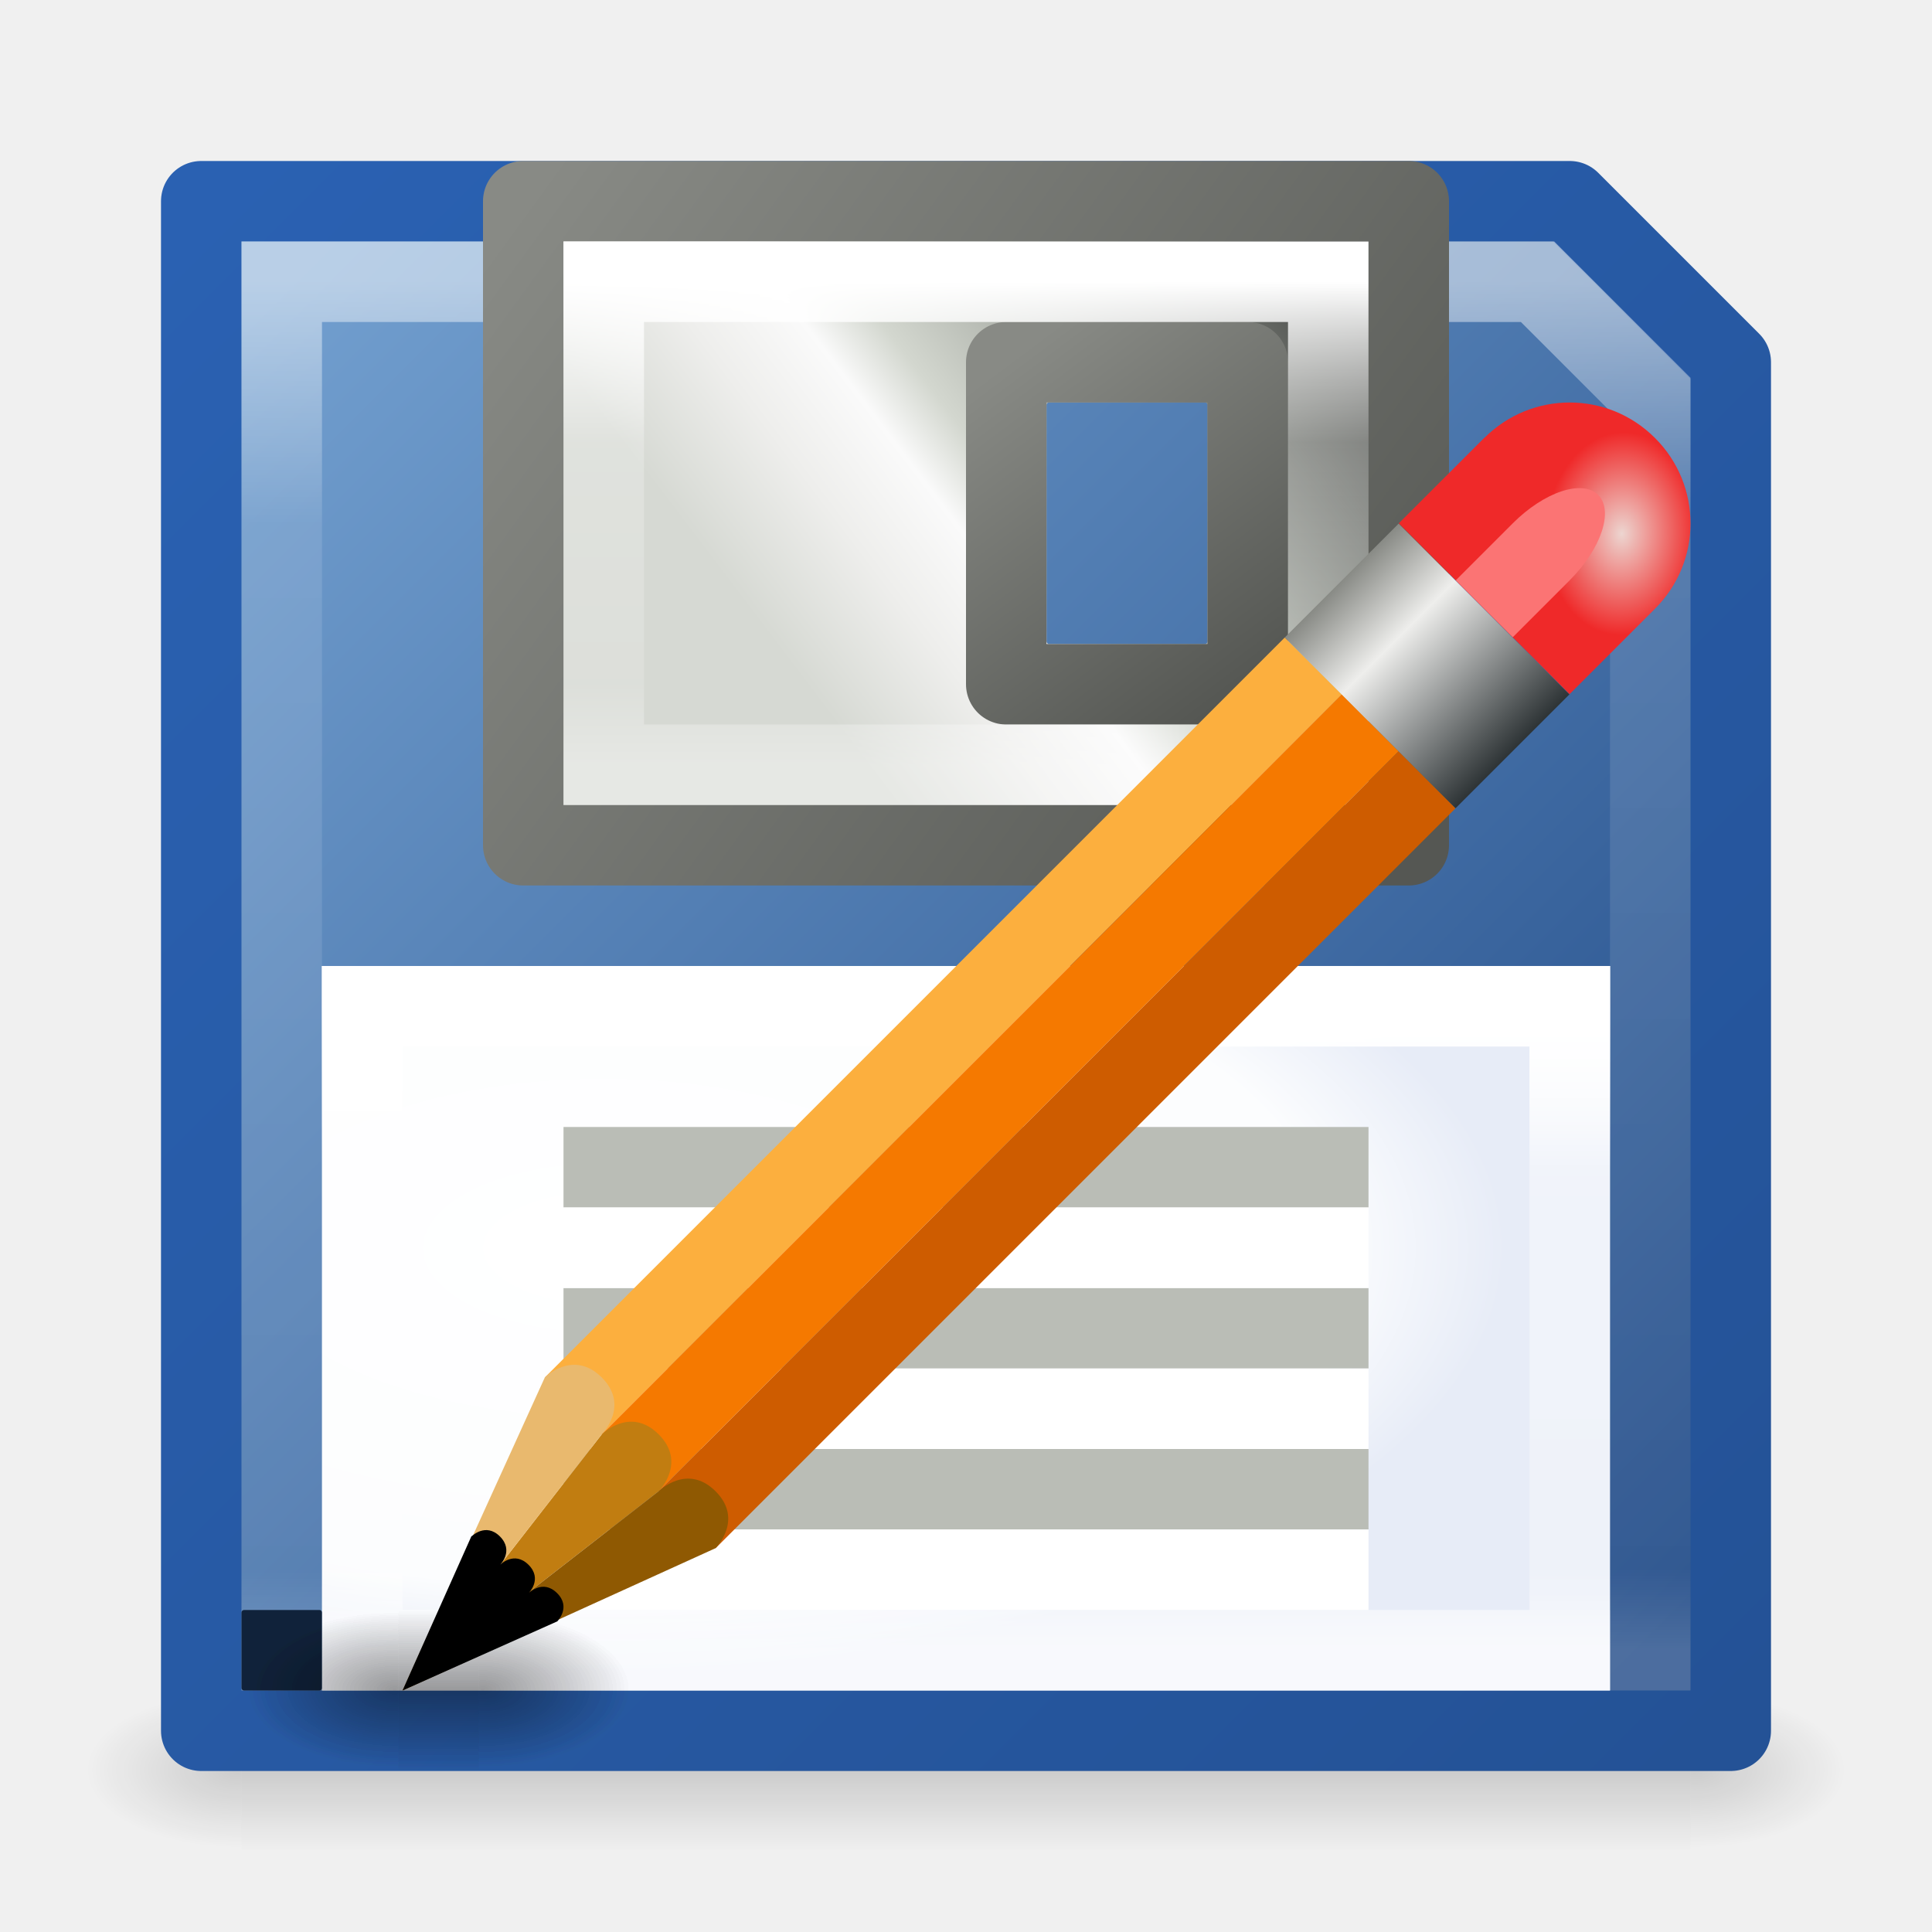
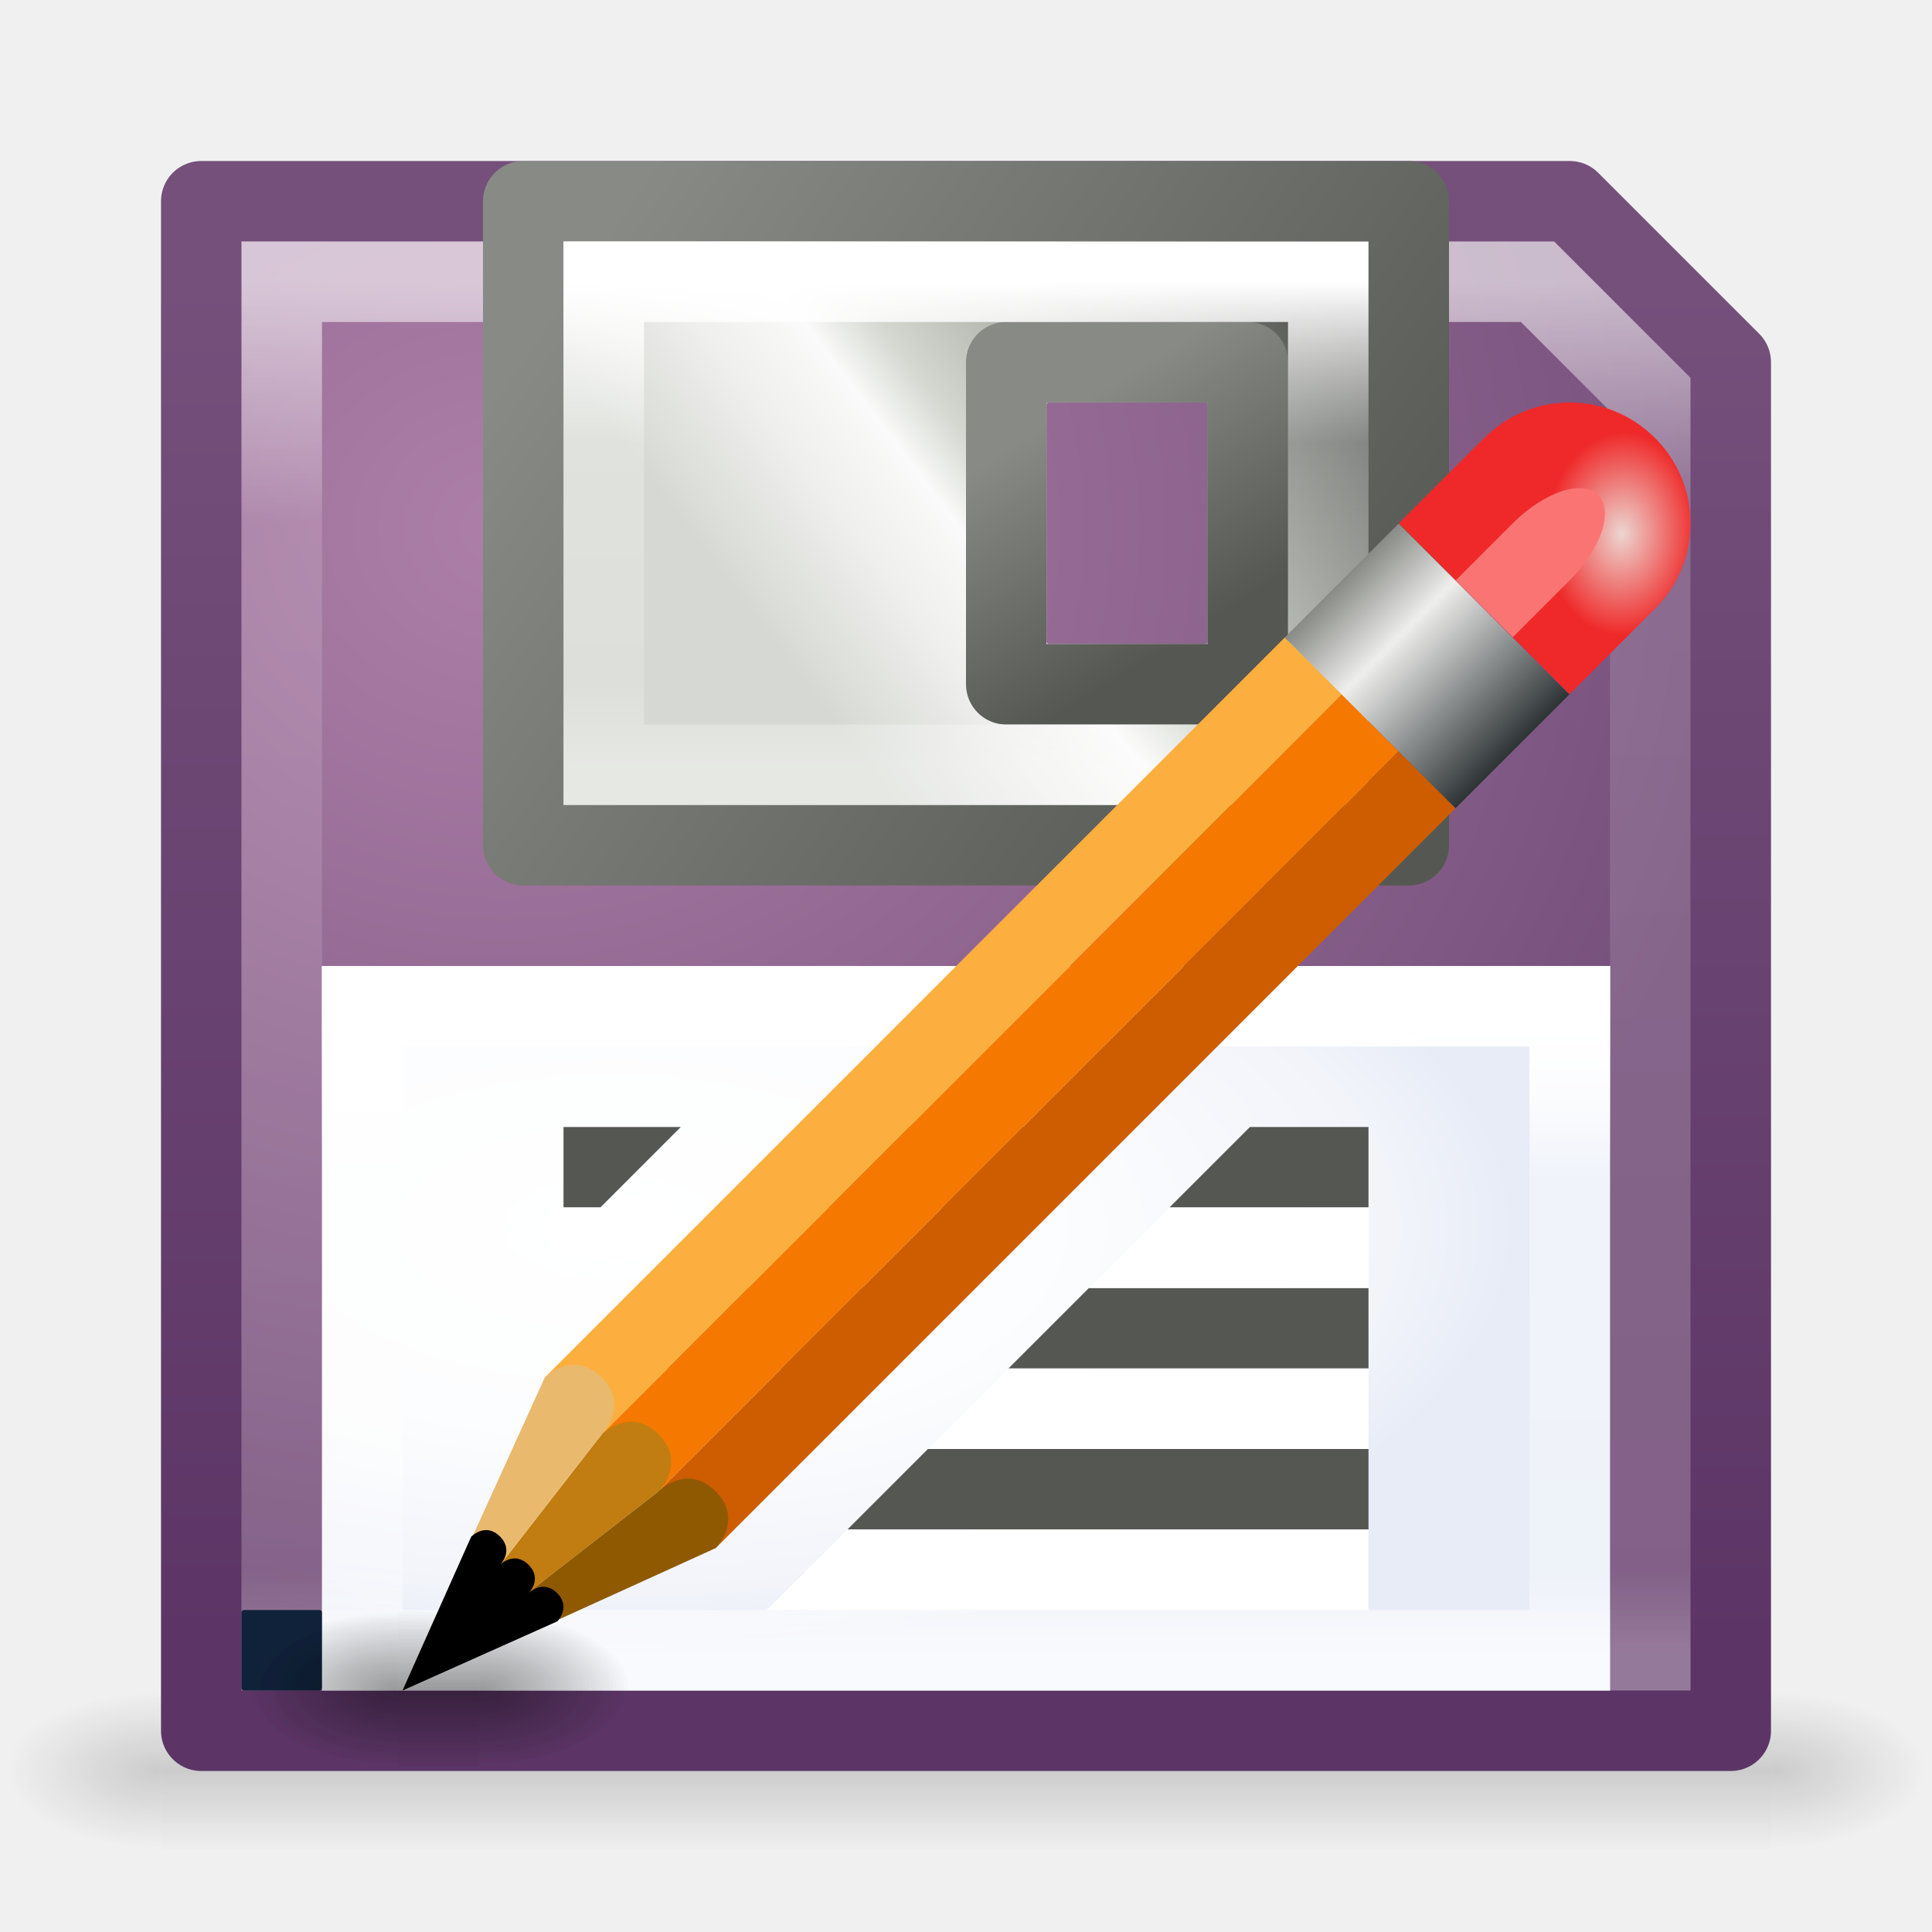
<svg xmlns="http://www.w3.org/2000/svg" xmlns:xlink="http://www.w3.org/1999/xlink" width="24" height="24" viewBox="0 0 24 24" id="svg2" version="1.1">
  <defs id="defs4">
    <linearGradient id="linearGradient6869">
      <stop id="stop6871" offset="0" style="stop-color:#ffffff;stop-opacity:1;" />
      <stop style="stop-color:#ffffff;stop-opacity:0.235" offset="0.333" id="stop6873" />
      <stop id="stop6875" offset="0.833" style="stop-color:#ffffff;stop-opacity:0.157" />
      <stop id="stop6877" offset="1" style="stop-color:#ffffff;stop-opacity:0.392" />
    </linearGradient>
    <linearGradient id="linearGradient6804">
      <stop style="stop-color:#729fcf;stop-opacity:1" offset="0" id="stop6806" />
      <stop style="stop-color:#204a87;stop-opacity:1" offset="1" id="stop6808" />
    </linearGradient>
    <linearGradient id="linearGradient5488">
      <stop id="stop5490" offset="0" style="stop-color:#ffffff;stop-opacity:1;" />
      <stop style="stop-color:#ffffff;stop-opacity:0.235" offset="0.25" id="stop5492" />
      <stop id="stop5494" offset="0.875" style="stop-color:#ffffff;stop-opacity:0.157" />
      <stop id="stop5496" offset="1" style="stop-color:#ffffff;stop-opacity:0.392" />
    </linearGradient>
    <linearGradient id="linearGradient4150">
      <stop style="stop-color:#ffffff;stop-opacity:1;" offset="0" id="stop4152" />
      <stop id="stop4158" offset="0.176" style="stop-color:#ffffff;stop-opacity:0.235" />
      <stop style="stop-color:#ffffff;stop-opacity:0.157" offset="0.941" id="stop4160" />
      <stop style="stop-color:#ffffff;stop-opacity:0.392" offset="1" id="stop4154" />
    </linearGradient>
    <linearGradient xlink:href="#linearGradient4150" id="linearGradient4156" x1="11.5" y1="1031.862" x2="11.5" y2="1048.862" gradientUnits="userSpaceOnUse" />
    <linearGradient id="linearGradient3600-4-8">
      <stop id="stop3602-7-9" style="stop-color:#ffffff;stop-opacity:1" offset="0" />
      <stop offset="0.8" style="stop-color:#fcfdfe;stop-opacity:1" id="stop8523" />
      <stop id="stop3604-6-2" style="stop-color:#e7ecf7;stop-opacity:1" offset="1" />
    </linearGradient>
    <radialGradient xlink:href="#linearGradient3600-4-8" id="radialGradient4835" cx="7.208" cy="1043.099" fx="7.208" fy="1043.099" r="8" gradientTransform="matrix(1.400375,0,0,0.6564591,-2.593967,359.1104)" gradientUnits="userSpaceOnUse" />
    <linearGradient id="linearGradient4264">
      <stop style="stop-color:#d6d9d3;stop-opacity:1" offset="0" id="stop4266" />
      <stop id="stop4268" offset="0.191" style="stop-color:#eeeeec;stop-opacity:1" />
      <stop style="stop-color:#fafafa;stop-opacity:1" offset="0.33" id="stop4270" />
      <stop id="stop4272" offset="0.423" style="stop-color:#d3d7cf;stop-opacity:1" />
      <stop style="stop-color:#a3a7a0;stop-opacity:1;" offset="0.639" id="stop4274" />
      <stop style="stop-color:#454744;stop-opacity:1" offset="1" id="stop4276" />
    </linearGradient>
    <linearGradient xlink:href="#linearGradient5488" id="linearGradient5486" x1="11.5" y1="1040.862" x2="11.5" y2="1048.862" gradientUnits="userSpaceOnUse" />
    <linearGradient id="linearGradient4994">
      <stop style="stop-color:#2a61b2;stop-opacity:1" offset="0" id="stop4996" />
      <stop style="stop-color:#245296;stop-opacity:1" offset="1" id="stop4998" />
    </linearGradient>
    <linearGradient xlink:href="#linearGradient4994" id="linearGradient5543" x1="2.5" y1="1030.862" x2="21.5" y2="1049.862" gradientUnits="userSpaceOnUse" />
    <linearGradient xlink:href="#linearGradient6804" id="linearGradient6810" x1="3.5" y1="1031.862" x2="20.5" y2="1048.862" gradientUnits="userSpaceOnUse" />
    <linearGradient xlink:href="#linearGradient4264" id="linearGradient6816" gradientUnits="userSpaceOnUse" x1="9.975" y1="1036.818" x2="16.5" y2="1031.862" />
    <linearGradient xlink:href="#linearGradient6869" id="linearGradient6867" x1="11.5" y1="1031.862" x2="11.5" y2="1037.862" gradientUnits="userSpaceOnUse" />
-     <linearGradient x1="302.857" y1="366.648" x2="302.857" y2="609.505" id="linearGradient4218" xlink:href="#linearGradient5048" gradientUnits="userSpaceOnUse" gradientTransform="matrix(0.03727808,0,0,0.00823529,-1.473375,1046.343)" />
+     <linearGradient x1="302.857" y1="366.648" x2="302.857" y2="609.505" id="linearGradient4218" xlink:href="#linearGradient5048" gradientUnits="userSpaceOnUse" gradientTransform="matrix(0.04142008,0,0,0.00823529,-2.970417,1046.343)" />
    <linearGradient id="linearGradient5048">
      <stop id="stop5050" style="stop-color:#000000;stop-opacity:0" offset="0" />
      <stop id="stop5056" style="stop-color:#000000;stop-opacity:1" offset="0.5" />
      <stop id="stop5052" style="stop-color:#000000;stop-opacity:0" offset="1" />
    </linearGradient>
-     <radialGradient cx="605.714" cy="486.648" r="117.143" fx="605.714" fy="486.648" id="radialGradient3048-2" xlink:href="#linearGradient5060" gradientUnits="userSpaceOnUse" gradientTransform="matrix(-0.01606478,0,0,0.00823529,12.68161,1046.343)" />
+     <radialGradient cx="605.714" cy="486.648" r="117.143" fx="605.714" fy="486.648" id="radialGradient3048-2" xlink:href="#linearGradient5060" gradientUnits="userSpaceOnUse" gradientTransform="matrix(-0.01606478,0,0,0.00823529,11.68161,1046.343)" />
    <linearGradient id="linearGradient5060">
      <stop id="stop5062" style="stop-color:#000000;stop-opacity:1" offset="0" />
      <stop id="stop5064" style="stop-color:#000000;stop-opacity:0" offset="1" />
    </linearGradient>
-     <radialGradient cx="605.714" cy="486.648" r="117.143" fx="605.714" fy="486.648" id="radialGradient3045-5" xlink:href="#linearGradient5060" gradientUnits="userSpaceOnUse" gradientTransform="matrix(0.01606478,0,0,0.00823529,11.31839,1046.343)" />
+     <radialGradient cx="605.714" cy="486.648" r="117.143" fx="605.714" fy="486.648" id="radialGradient3045-5" xlink:href="#linearGradient5060" gradientUnits="userSpaceOnUse" gradientTransform="matrix(0.01606478,0,0,0.00823529,12.31839,1046.343)" />
    <linearGradient id="linearGradient4994-3">
      <stop style="stop-color:#888a85;stop-opacity:1" offset="0" id="stop4996-0" />
      <stop style="stop-color:#555753;stop-opacity:1" offset="1" id="stop4998-6" />
    </linearGradient>
    <linearGradient xlink:href="#linearGradient4994-3" id="linearGradient6985" x1="6.5" y1="1030.862" x2="17.5" y2="1038.862" gradientUnits="userSpaceOnUse" />
    <linearGradient xlink:href="#linearGradient4994-3" id="linearGradient6993" x1="12.5" y1="1032.862" x2="15.5" y2="1036.862" gradientUnits="userSpaceOnUse" />
    <linearGradient xlink:href="#linearGradient17469" id="linearGradient8243" gradientUnits="userSpaceOnUse" gradientTransform="matrix(2,0,0,1,789.4756,-256.9013)" x1="-35" y1="1005.362" x2="-35" y2="1002.362" />
    <linearGradient id="linearGradient17469">
      <stop style="stop-color:#2e3436;stop-opacity:1" offset="0" id="stop17471" />
      <stop style="stop-color:#eeeeec;stop-opacity:1" offset="0.667" id="stop17479" />
      <stop style="stop-color:#888a85;stop-opacity:1" offset="1" id="stop17473" />
    </linearGradient>
    <radialGradient xlink:href="#linearGradient17461" id="radialGradient8245" gradientUnits="userSpaceOnUse" gradientTransform="matrix(0.03576248,-0.8390554,0.6284688,0.02678678,-611.339,1040.086)" cx="36.949" cy="1004.295" fx="36.949" fy="1004.295" r="1.5" />
    <linearGradient id="linearGradient17461">
      <stop style="stop-color:#edd5d0;stop-opacity:1" offset="0" id="stop17463" />
      <stop style="stop-color:#ef2929;stop-opacity:1" offset="1" id="stop17465" />
    </linearGradient>
    <linearGradient xlink:href="#linearGradient5048" id="linearGradient8235" gradientUnits="userSpaceOnUse" gradientTransform="matrix(0.00207101,0,0,0.00823529,-6.248521,1044.343)" x1="302.857" y1="366.648" x2="302.857" y2="609.505" />
    <radialGradient xlink:href="#linearGradient5060" id="radialGradient8237" gradientUnits="userSpaceOnUse" gradientTransform="matrix(-0.01566318,0,0,0.00823529,3.439577,1044.343)" cx="605.714" cy="486.648" fx="605.714" fy="486.648" r="117.143" />
    <radialGradient xlink:href="#linearGradient5060" id="radialGradient8239" gradientUnits="userSpaceOnUse" gradientTransform="matrix(0.01566318,0,0,0.00823529,-14.43958,1044.343)" cx="605.714" cy="486.648" fx="605.714" fy="486.648" r="117.143" />
    <linearGradient xlink:href="#linearGradient5048" id="linearGradient8401" gradientUnits="userSpaceOnUse" gradientTransform="matrix(0.00207101,0,0,0.00823529,-6.248521,1044.343)" x1="302.857" y1="366.648" x2="302.857" y2="609.505" />
    <radialGradient xlink:href="#linearGradient5060" id="radialGradient8403" gradientUnits="userSpaceOnUse" gradientTransform="matrix(-0.01566318,0,0,0.00823529,3.439577,1044.343)" cx="605.714" cy="486.648" fx="605.714" fy="486.648" r="117.143" />
    <radialGradient xlink:href="#linearGradient5060" id="radialGradient8405" gradientUnits="userSpaceOnUse" gradientTransform="matrix(0.01566318,0,0,0.00823529,-14.43958,1044.343)" cx="605.714" cy="486.648" fx="605.714" fy="486.648" r="117.143" />
    <linearGradient xlink:href="#linearGradient5048" id="linearGradient8407" gradientUnits="userSpaceOnUse" gradientTransform="matrix(0.00207101,0,0,0.00823529,-6.248521,1044.343)" x1="302.857" y1="366.648" x2="302.857" y2="609.505" />
    <radialGradient xlink:href="#linearGradient5060" id="radialGradient8409" gradientUnits="userSpaceOnUse" gradientTransform="matrix(-0.01566318,0,0,0.00823529,3.439577,1044.343)" cx="605.714" cy="486.648" fx="605.714" fy="486.648" r="117.143" />
    <radialGradient xlink:href="#linearGradient5060" id="radialGradient8411" gradientUnits="userSpaceOnUse" gradientTransform="matrix(0.01566318,0,0,0.00823529,-14.43958,1044.343)" cx="605.714" cy="486.648" fx="605.714" fy="486.648" r="117.143" />
+     <linearGradient xlink:href="#linearGradient5488" id="linearGradient5843" gradientUnits="userSpaceOnUse" x1="11.5" y1="1040.862" x2="11.5" y2="1048.862" />
+     <radialGradient xlink:href="#linearGradient4985" id="radialGradient4993" cx="6.043" cy="1034.986" fx="6.043" fy="1034.986" r="10" gradientTransform="matrix(1.581186,0.01420377,-0.0125,1.39152,9.631846,-405.3645)" gradientUnits="userSpaceOnUse" />
+     <linearGradient id="linearGradient4985">
+       <stop style="stop-color:#ad7fa8;stop-opacity:1" offset="0" id="stop4987" />
+       <stop style="stop-color:#75507b;stop-opacity:1" offset="1" id="stop4989" />
+     </linearGradient>
+     <linearGradient xlink:href="#linearGradient4994-1" id="linearGradient5543-3" x1="10.234" y1="1031.834" x2="10.186" y2="1048.757" gradientUnits="userSpaceOnUse" />
+     <linearGradient id="linearGradient4994-1">
+       <stop style="stop-color:#75507b;stop-opacity:1" offset="0" id="stop4996-04" />
+       <stop style="stop-color:#5c3566;stop-opacity:1" offset="1" id="stop4998-9" />
+     </linearGradient>
+     <radialGradient xlink:href="#linearGradient3600-4-8-3" id="radialGradient4835-2" cx="7.297" cy="1042.718" fx="7.297" fy="1042.718" r="8" gradientTransform="matrix(1.400375,0,0,0.6564591,-2.593967,359.1104)" gradientUnits="userSpaceOnUse" />
+     <linearGradient id="linearGradient3600-4-8-3">
+       <stop id="stop3602-7-9-9" style="stop-color:#ffffff;stop-opacity:1" offset="0" />
+       <stop offset="0.482" style="stop-color:#fcfdfe;stop-opacity:1" id="stop8523-0" />
+       <stop id="stop4995" style="stop-color:#f2f4fa;stop-opacity:1;" offset="0.865" />
+       <stop id="stop3604-6-2-9" style="stop-color:#e7ecf7;stop-opacity:1" offset="1" />
+     </linearGradient>
+     <linearGradient xlink:href="#linearGradient5488" id="linearGradient5486-6" x1="11.5" y1="1040.862" x2="11.5" y2="1048.862" gradientUnits="userSpaceOnUse" />
+     <linearGradient xlink:href="#linearGradient4150" id="linearGradient4156-7" x1="11.5" y1="1031.862" x2="11.5" y2="1048.862" gradientUnits="userSpaceOnUse" />
+     <linearGradient xlink:href="#linearGradient4264" id="linearGradient6816-6" gradientUnits="userSpaceOnUse" x1="9.975" y1="1036.818" x2="16.5" y2="1031.862" />
+     <linearGradient xlink:href="#linearGradient4994-3" id="linearGradient6993-9" x1="13.163" y1="1033.525" x2="14.837" y2="1036.199" gradientUnits="userSpaceOnUse" />
+     <linearGradient xlink:href="#linearGradient4994-3" id="linearGradient6985-2" x1="7.235" y1="1031.597" x2="16.749" y2="1038.155" gradientUnits="userSpaceOnUse" />
+     <linearGradient xlink:href="#linearGradient6869" id="linearGradient6867-3" x1="11.5" y1="1031.862" x2="11.5" y2="1037.862" gradientUnits="userSpaceOnUse" />
+     <linearGradient xlink:href="#linearGradient5488" id="linearGradient5904" x1="11.5" y1="1040.862" x2="11.5" y2="1048.862" gradientUnits="userSpaceOnUse" />
+     <linearGradient y2="1048.862" x2="11.5" y1="1040.862" x1="11.5" gradientUnits="userSpaceOnUse" id="linearGradient5927" xlink:href="#linearGradient5488" />
  </defs>
  <g id="layer1" transform="translate(0,-1028.362)">
-     <g id="g6947">
-       <rect width="18" height="2" x="3" y="1049.362" id="rect2879" style="display:inline;overflow:visible;visibility:visible;opacity:0.15;fill:url(#linearGradient4218);fill-opacity:1;fill-rule:nonzero;stroke:none;stroke-width:1;marker:none" />
-       <path d="m 3,1049.362 c 0,0 0,2 0,2 -0.827,0 -2,-0.448 -2,-1 0,-0.552 0.923,-1 2,-1 z" id="path2881" style="display:inline;overflow:visible;visibility:visible;opacity:0.15;fill:url(#radialGradient3048-2);fill-opacity:1;fill-rule:nonzero;stroke:none;stroke-width:1;marker:none" />
-       <path d="m 21,1049.362 c 0,0 0,2 0,2 0.827,0 2,-0.448 2,-1 0,-0.552 -0.923,-1 -2,-1 z" id="path2883" style="display:inline;overflow:visible;visibility:visible;opacity:0.15;fill:url(#radialGradient3045-5);fill-opacity:1;fill-rule:nonzero;stroke:none;stroke-width:1;marker:none" />
+     <g id="g7780">
+       <rect width="20" height="2" x="2" y="1049.362" id="rect2879" style="display:inline;overflow:visible;visibility:visible;opacity:0.15;fill:url(#linearGradient4218);fill-opacity:1;fill-rule:nonzero;stroke:none;stroke-width:1;marker:none" />
+       <path d="m 2,1049.362 c 0,0 0,2 0,2 -0.827,0 -2,-0.448 -2,-1 0,-0.552 0.923,-1 2,-1 z" id="path2881" style="display:inline;overflow:visible;visibility:visible;opacity:0.15;fill:url(#radialGradient3048-2);fill-opacity:1;fill-rule:nonzero;stroke:none;stroke-width:1;marker:none" />
+       <path d="m 22,1049.362 c 0,0 0,2 0,2 0.827,0 2,-0.448 2,-1 0,-0.552 -0.923,-1 -2,-1 z" id="path2883" style="display:inline;overflow:visible;visibility:visible;opacity:0.15;fill:url(#radialGradient3045-5);fill-opacity:1;fill-rule:nonzero;stroke:none;stroke-width:1;marker:none" />
    </g>
-     <path style="fill:url(#linearGradient6810);fill-rule:evenodd;stroke:url(#linearGradient5543);stroke-width:1;stroke-linecap:butt;stroke-linejoin:round;stroke-opacity:1;fill-opacity:1;stroke-miterlimit:4;stroke-dasharray:none" d="m 2.5,1030.862 0,19 19,0 -1e-6,-17 -2,-2 z" id="path4138" />
-     <path style="fill:url(#radialGradient4835);fill-opacity:1;fill-rule:evenodd;stroke:none;stroke-width:1px;stroke-linecap:butt;stroke-linejoin:round;stroke-opacity:1" d="m 4,1049.362 0,-9 16,0 0,9" id="path4142" />
-     <path style="fill:none;fill-rule:evenodd;stroke:url(#linearGradient5486);stroke-width:1px;stroke-linecap:butt;stroke-linejoin:miter;stroke-opacity:1" d="m 4.5,1048.862 0,-8 15,0 0,8 z" id="path5478" />
-     <path style="fill:none;fill-rule:evenodd;stroke:#babdb6;stroke-width:1px;stroke-linecap:square;stroke-linejoin:miter;stroke-opacity:1" d="m 7.5,1042.862 9,0" id="path5498" />
-     <path style="fill:none;fill-rule:evenodd;stroke:#babdb6;stroke-width:1px;stroke-linecap:square;stroke-linejoin:miter;stroke-opacity:1" d="m 7.5,1044.862 9,0" id="path5500" />
-     <path style="fill:none;fill-rule:evenodd;stroke:#babdb6;stroke-width:1px;stroke-linecap:square;stroke-linejoin:miter;stroke-opacity:1" d="m 7.5,1046.862 9,0" id="path5502" />
-     <path id="path5504" d="m 7.5,1043.862 9,0" style="fill:none;fill-rule:evenodd;stroke:#ffffff;stroke-width:1px;stroke-linecap:square;stroke-linejoin:miter;stroke-opacity:1" />
-     <path id="path5506" d="m 7.5,1045.862 9,0" style="fill:none;fill-rule:evenodd;stroke:#ffffff;stroke-width:1px;stroke-linecap:square;stroke-linejoin:miter;stroke-opacity:1" />
-     <path id="path5508" d="m 7.5,1047.862 9,0" style="fill:none;fill-rule:evenodd;stroke:#ffffff;stroke-width:1px;stroke-linecap:square;stroke-linejoin:miter;stroke-opacity:1" />
-     <path style="fill:none;fill-rule:evenodd;stroke:url(#linearGradient4156);stroke-width:1px;stroke-linecap:butt;stroke-linejoin:miter;stroke-opacity:1;opacity:0.5" d="m 3.5,1048.862 0,-17 15.6,0 1.4,1.4 0,15.6 z" id="path4146" />
-     <path style="fill:url(#linearGradient6816);fill-opacity:1;fill-rule:evenodd;stroke:none;stroke-width:1px;stroke-linecap:butt;stroke-linejoin:round;stroke-opacity:1" d="m 6.5,1030.862 0,8 11,0 0,-8 z m 6.531,2.5 1.938,0 c 0.017,0 0.031,0.014 0.031,0.031 l 0,2.938 c 0,0.017 -0.014,0.031 -0.031,0.031 l -1.938,0 c -0.017,0 -0.031,-0.014 -0.031,-0.031 l 0,-2.938 c 0,-0.017 0.014,-0.031 0.031,-0.031 z" id="path6814" />
-     <path style="fill:none;fill-rule:evenodd;stroke:url(#linearGradient6993);stroke-width:1px;stroke-linecap:butt;stroke-linejoin:round;stroke-opacity:1;fill-opacity:1" d="m 12.5,1032.862 3,0 0,4 -3,0 z" id="path6819" />
-     <path style="fill:none;fill-opacity:1;fill-rule:evenodd;stroke:url(#linearGradient6985);stroke-width:1px;stroke-linecap:butt;stroke-linejoin:round;stroke-opacity:1" d="m 6.5,1030.862 0,8 11,0 0,-8 z" id="path4140" />
-     <path style="fill:none;fill-rule:evenodd;stroke:url(#linearGradient6867);stroke-width:1px;stroke-linecap:butt;stroke-linejoin:miter;stroke-opacity:1" d="m 7.5,1037.862 0,-6 9,0 0,6 z" id="path6859" />
-     <rect style="opacity:1;fill:#10223a;fill-opacity:1;fill-rule:evenodd;stroke:none;stroke-width:1;stroke-linecap:square;stroke-linejoin:miter;stroke-miterlimit:4;stroke-dasharray:none;stroke-dashoffset:4;stroke-opacity:1" id="rect6879" width="1" height="1" x="3" y="1048.362" rx="0.031" />
-     <path id="path7574" d="m 4.5,1048.862 0,-8 15,0 0,8 z" style="fill:none;fill-rule:evenodd;stroke:url(#linearGradient5486);stroke-width:1px;stroke-linecap:butt;stroke-linejoin:miter;stroke-opacity:1" />
+     <g id="g5831" transform="translate(-40,0)">
+       <path id="path4138" d="m 2.5,1030.862 0,19 19,0 -1e-6,-17 -2,-2 z" style="fill:url(#linearGradient6810);fill-opacity:1;fill-rule:evenodd;stroke:url(#linearGradient5543);stroke-width:1;stroke-linecap:butt;stroke-linejoin:round;stroke-miterlimit:4;stroke-dasharray:none;stroke-opacity:1" />
+       <path id="path4142" d="m 4,1049.362 0,-9 16,0 0,9" style="fill:url(#radialGradient4835);fill-opacity:1;fill-rule:evenodd;stroke:none;stroke-width:1px;stroke-linecap:butt;stroke-linejoin:round;stroke-opacity:1" />
+       <path id="path5478" d="m 4.5,1048.862 0,-8 15,0 0,8 z" style="fill:none;fill-rule:evenodd;stroke:url(#linearGradient5843);stroke-width:1px;stroke-linecap:butt;stroke-linejoin:miter;stroke-opacity:1" />
+       <path id="path4146" d="m 3.5,1048.862 0,-17 15.6,0 1.4,1.4 0,15.6 z" style="opacity:0.5;fill:none;fill-rule:evenodd;stroke:url(#linearGradient4156);stroke-width:1px;stroke-linecap:butt;stroke-linejoin:miter;stroke-opacity:1" />
+       <path id="path6814" d="m 6.5,1030.862 0,8 11,0 0,-8 z m 6.531,2.5 1.938,0 c 0.017,0 0.031,0.014 0.031,0.031 l 0,2.938 c 0,0.017 -0.014,0.031 -0.031,0.031 l -1.938,0 c -0.017,0 -0.031,-0.014 -0.031,-0.031 l 0,-2.938 c 0,-0.017 0.014,-0.031 0.031,-0.031 z" style="fill:url(#linearGradient6816);fill-opacity:1;fill-rule:evenodd;stroke:none;stroke-width:1px;stroke-linecap:butt;stroke-linejoin:round;stroke-opacity:1" />
+       <path id="path6819" d="m 12.5,1032.862 3,0 0,4 -3,0 z" style="fill:none;fill-opacity:1;fill-rule:evenodd;stroke:url(#linearGradient6993);stroke-width:1px;stroke-linecap:butt;stroke-linejoin:round;stroke-opacity:1" />
+       <path id="path4140" d="m 6.5,1030.862 0,8 11,0 0,-8 z" style="fill:none;fill-opacity:1;fill-rule:evenodd;stroke:url(#linearGradient6985);stroke-width:1px;stroke-linecap:butt;stroke-linejoin:round;stroke-opacity:1" />
+       <path id="path6859" d="m 7.5,1037.862 0,-6 9,0 0,6 z" style="fill:none;fill-rule:evenodd;stroke:url(#linearGradient6867);stroke-width:1px;stroke-linecap:butt;stroke-linejoin:miter;stroke-opacity:1" />
+       <rect rx="0.031" y="1048.362" x="3" height="1" width="1" id="rect6879" style="opacity:1;fill:#10223a;fill-opacity:1;fill-rule:evenodd;stroke:none;stroke-width:1;stroke-linecap:square;stroke-linejoin:miter;stroke-miterlimit:4;stroke-dasharray:none;stroke-dashoffset:4;stroke-opacity:1" ry="0.031" />
+       <path style="fill:none;fill-rule:evenodd;stroke:url(#linearGradient5486);stroke-width:1px;stroke-linecap:butt;stroke-linejoin:miter;stroke-opacity:1" d="m 4.5,1048.862 0,-8 15,0 0,8 z" id="path7574" />
+     </g>
+     <g id="g5702">
+       <path id="path4138-4" d="m 2.5,1030.862 0,19 19,0 -1e-6,-17 -2,-2 z" style="fill:url(#radialGradient4993);fill-opacity:1;fill-rule:evenodd;stroke:url(#linearGradient5543-3);stroke-width:1;stroke-linecap:butt;stroke-linejoin:round;stroke-miterlimit:4;stroke-dasharray:none;stroke-opacity:1" />
+       <path id="path4142-3" d="m 4,1049.362 0,-9 16,0 0,9" style="fill:url(#radialGradient4835-2);fill-opacity:1;fill-rule:evenodd;stroke:none;stroke-width:1px;stroke-linecap:butt;stroke-linejoin:round;stroke-opacity:1" />
+       <path id="path5478-2" d="m 4.5,1048.862 0,-8 15,0 0,8 z" style="fill:none;fill-rule:evenodd;stroke:url(#linearGradient5927);stroke-width:1px;stroke-linecap:butt;stroke-linejoin:miter;stroke-opacity:1" />
+       <path id="path4146-4" d="m 3.5,1048.862 0,-17 15.6,0 1.4,1.4 0,15.6 z" style="opacity:0.6;fill:none;fill-rule:evenodd;stroke:url(#linearGradient4156-7);stroke-width:1px;stroke-linecap:butt;stroke-linejoin:miter;stroke-opacity:1" />
+       <path id="path6814-1" d="m 6.5,1030.862 0,8 11,0 0,-8 z m 6.531,2.5 1.938,0 c 0.017,0 0.031,0.014 0.031,0.031 l 0,2.938 c 0,0.017 -0.014,0.031 -0.031,0.031 l -1.938,0 c -0.017,0 -0.031,-0.014 -0.031,-0.031 l 0,-2.938 c 0,-0.017 0.014,-0.031 0.031,-0.031 z" style="fill:url(#linearGradient6816-6);fill-opacity:1;fill-rule:evenodd;stroke:none;stroke-width:1px;stroke-linecap:butt;stroke-linejoin:round;stroke-opacity:1" />
+       <path id="path6819-4" d="m 12.5,1032.862 3,0 0,4 -3,0 z" style="fill:none;fill-opacity:1;fill-rule:evenodd;stroke:url(#linearGradient6993-9);stroke-width:1px;stroke-linecap:butt;stroke-linejoin:round;stroke-opacity:1" />
+       <path id="path4140-2" d="m 6.5,1030.862 0,8 11,0 0,-8 z" style="fill:none;fill-opacity:1;fill-rule:evenodd;stroke:url(#linearGradient6985-2);stroke-width:1px;stroke-linecap:butt;stroke-linejoin:round;stroke-opacity:1" />
+       <path id="path6859-9" d="m 7.5,1037.862 0,-6 9,0 0,6 z" style="fill:none;fill-rule:evenodd;stroke:url(#linearGradient6867-3);stroke-width:1px;stroke-linecap:butt;stroke-linejoin:miter;stroke-opacity:1" />
+       <rect ry="0.031" rx="0.031" y="1048.362" x="3" height="1" width="1" id="rect6879-4" style="opacity:1;fill:#10223a;fill-opacity:1;fill-rule:evenodd;stroke:none;stroke-width:1;stroke-linecap:square;stroke-linejoin:miter;stroke-miterlimit:4;stroke-dasharray:none;stroke-dashoffset:4;stroke-opacity:1" />
+       <path style="fill:none;fill-rule:evenodd;stroke:url(#linearGradient5486-6);stroke-width:1px;stroke-linecap:butt;stroke-linejoin:miter;stroke-opacity:1" d="m 4.5,1048.862 0,-8 15,0 0,8 z" id="path7574-9" />
+     </g>
+     <path style="color:#000000;font-style:normal;font-variant:normal;font-weight:normal;font-stretch:normal;font-size:medium;line-height:normal;font-family:sans-serif;text-indent:0;text-align:start;text-decoration:none;text-decoration-line:none;text-decoration-style:solid;text-decoration-color:#000000;letter-spacing:normal;word-spacing:normal;text-transform:none;direction:ltr;block-progression:tb;writing-mode:lr-tb;baseline-shift:baseline;text-anchor:start;white-space:normal;clip-rule:nonzero;display:inline;overflow:visible;visibility:visible;opacity:1;isolation:auto;mix-blend-mode:normal;color-interpolation:sRGB;color-interpolation-filters:linearRGB;solid-color:#000000;solid-opacity:1;fill:#555753;fill-opacity:1;fill-rule:evenodd;stroke:none;stroke-width:1px;stroke-linecap:square;stroke-linejoin:miter;stroke-miterlimit:4;stroke-dasharray:none;stroke-dashoffset:0;stroke-opacity:1;color-rendering:auto;image-rendering:auto;shape-rendering:auto;text-rendering:auto;enable-background:accumulate" d="m 7,1042.362 0,1 0.457,0 1,-1 -0.957,0 -0.5,0 z m 4.295,0 -1,1 1.412,0 1,-1 -1.412,0 z m 4.232,0 -1,1 1.973,0 0.5,0 0,-1 -0.5,0 -0.973,0 z" id="path5498" />
+     <path style="color:#000000;font-style:normal;font-variant:normal;font-weight:normal;font-stretch:normal;font-size:medium;line-height:normal;font-family:sans-serif;text-indent:0;text-align:start;text-decoration:none;text-decoration-line:none;text-decoration-style:solid;text-decoration-color:#000000;letter-spacing:normal;word-spacing:normal;text-transform:none;direction:ltr;block-progression:tb;writing-mode:lr-tb;baseline-shift:baseline;text-anchor:start;white-space:normal;clip-rule:nonzero;display:inline;overflow:visible;visibility:visible;opacity:1;isolation:auto;mix-blend-mode:normal;color-interpolation:sRGB;color-interpolation-filters:linearRGB;solid-color:#000000;solid-opacity:1;fill:#555753;fill-opacity:1;fill-rule:evenodd;stroke:none;stroke-width:1px;stroke-linecap:square;stroke-linejoin:miter;stroke-miterlimit:4;stroke-dasharray:none;stroke-dashoffset:0;stroke-opacity:1;color-rendering:auto;image-rendering:auto;shape-rendering:auto;text-rendering:auto;enable-background:accumulate" d="m 9.295,1044.362 -1,1 1.412,0 1,-1 -1.412,0 z m 4.232,0 -1,1 3.973,0 0.5,0 0,-1 -0.5,0 -2.973,0 z" id="path5500" />
+     <path style="color:#000000;font-style:normal;font-variant:normal;font-weight:normal;font-stretch:normal;font-size:medium;line-height:normal;font-family:sans-serif;text-indent:0;text-align:start;text-decoration:none;text-decoration-line:none;text-decoration-style:solid;text-decoration-color:#000000;letter-spacing:normal;word-spacing:normal;text-transform:none;direction:ltr;block-progression:tb;writing-mode:lr-tb;baseline-shift:baseline;text-anchor:start;white-space:normal;clip-rule:nonzero;display:inline;overflow:visible;visibility:visible;opacity:1;isolation:auto;mix-blend-mode:normal;color-interpolation:sRGB;color-interpolation-filters:linearRGB;solid-color:#000000;solid-opacity:1;fill:#555753;fill-opacity:1;fill-rule:evenodd;stroke:none;stroke-width:1px;stroke-linecap:square;stroke-linejoin:miter;stroke-miterlimit:4;stroke-dasharray:none;stroke-dashoffset:0;stroke-opacity:1;color-rendering:auto;image-rendering:auto;shape-rendering:auto;text-rendering:auto;enable-background:accumulate" d="m 11.527,1046.362 -1,1 5.973,0 0.5,0 0,-1 -0.5,0 -4.973,0 z" id="path5502" />
+     <path style="color:#000000;font-style:normal;font-variant:normal;font-weight:normal;font-stretch:normal;font-size:medium;line-height:normal;font-family:sans-serif;text-indent:0;text-align:start;text-decoration:none;text-decoration-line:none;text-decoration-style:solid;text-decoration-color:#000000;letter-spacing:normal;word-spacing:normal;text-transform:none;direction:ltr;block-progression:tb;writing-mode:lr-tb;baseline-shift:baseline;text-anchor:start;white-space:normal;clip-rule:nonzero;display:inline;overflow:visible;visibility:visible;opacity:1;isolation:auto;mix-blend-mode:normal;color-interpolation:sRGB;color-interpolation-filters:linearRGB;solid-color:#000000;solid-opacity:1;fill:#ffffff;fill-opacity:1;fill-rule:evenodd;stroke:none;stroke-width:1px;stroke-linecap:square;stroke-linejoin:miter;stroke-miterlimit:4;stroke-dasharray:none;stroke-dashoffset:0;stroke-opacity:1;color-rendering:auto;image-rendering:auto;shape-rendering:auto;text-rendering:auto;enable-background:accumulate" d="m 7,1043.362 0,0.457 0.457,-0.457 -0.457,0 z m 3.295,0 -1,1 1.412,0 1,-1 -1.412,0 z m 4.232,0 -1,1 2.973,0 0.5,0 0,-1 -0.5,0 -1.973,0 z" id="path5504" />
+     <path style="color:#000000;font-style:normal;font-variant:normal;font-weight:normal;font-stretch:normal;font-size:medium;line-height:normal;font-family:sans-serif;text-indent:0;text-align:start;text-decoration:none;text-decoration-line:none;text-decoration-style:solid;text-decoration-color:#000000;letter-spacing:normal;word-spacing:normal;text-transform:none;direction:ltr;block-progression:tb;writing-mode:lr-tb;baseline-shift:baseline;text-anchor:start;white-space:normal;clip-rule:nonzero;display:inline;overflow:visible;visibility:visible;opacity:1;isolation:auto;mix-blend-mode:normal;color-interpolation:sRGB;color-interpolation-filters:linearRGB;solid-color:#000000;solid-opacity:1;fill:#ffffff;fill-opacity:1;fill-rule:evenodd;stroke:none;stroke-width:1px;stroke-linecap:square;stroke-linejoin:miter;stroke-miterlimit:4;stroke-dasharray:none;stroke-dashoffset:0;stroke-opacity:1;color-rendering:auto;image-rendering:auto;shape-rendering:auto;text-rendering:auto;enable-background:accumulate" d="m 8.295,1045.362 -0.691,0.691 -0.014,0.027 a 1,1 0 0 1 1.299,0.1 l 0.818,-0.818 -1.412,0 z m 4.232,0 -1,1 4.973,0 0.5,0 0,-1 -0.5,0 -3.973,0 z" id="path5506" />
+     <path style="color:#000000;font-style:normal;font-variant:normal;font-weight:normal;font-stretch:normal;font-size:medium;line-height:normal;font-family:sans-serif;text-indent:0;text-align:start;text-decoration:none;text-decoration-line:none;text-decoration-style:solid;text-decoration-color:#000000;letter-spacing:normal;word-spacing:normal;text-transform:none;direction:ltr;block-progression:tb;writing-mode:lr-tb;baseline-shift:baseline;text-anchor:start;white-space:normal;clip-rule:nonzero;display:inline;overflow:visible;visibility:visible;opacity:1;isolation:auto;mix-blend-mode:normal;color-interpolation:sRGB;color-interpolation-filters:linearRGB;solid-color:#000000;solid-opacity:1;fill:#ffffff;fill-opacity:1;fill-rule:evenodd;stroke:none;stroke-width:1px;stroke-linecap:square;stroke-linejoin:miter;stroke-miterlimit:4;stroke-dasharray:none;stroke-dashoffset:0;stroke-opacity:1;color-rendering:auto;image-rendering:auto;shape-rendering:auto;text-rendering:auto;enable-background:accumulate" d="m 10.527,1047.362 -0.932,0.932 a 1,1 0 0 1 -0.08,0.068 l 6.984,0 0.5,0 0,-1 -0.5,0 -5.973,0 z" id="path5508" />
    <g id="g8387" transform="translate(10.95,1.000017)">
      <g id="g8366">
        <rect width="1" height="2" x="-6" y="1047.362" id="rect8195" style="display:inline;overflow:visible;visibility:visible;opacity:0.15;fill:url(#linearGradient8401);fill-opacity:1;fill-rule:nonzero;stroke:none;stroke-width:1;marker:none" />
        <path d="m -6,1047.362 c 0,0 0,2 0,2 -0.807,0 -1.95,-0.448 -1.95,-1 0,-0.552 0.9,-1 1.95,-1 z" id="path8197" style="display:inline;overflow:visible;visibility:visible;opacity:0.15;fill:url(#radialGradient8403);fill-opacity:1;fill-rule:nonzero;stroke:none;stroke-width:1;marker:none" />
        <path d="m -5,1047.362 c 0,0 0,2 0,2 0.807,0 1.95,-0.448 1.95,-1 0,-0.552 -0.9,-1 -1.95,-1 z" id="path8199" style="display:inline;overflow:visible;visibility:visible;opacity:0.15;fill:url(#radialGradient8405);fill-opacity:1;fill-rule:nonzero;stroke:none;stroke-width:1;marker:none" />
      </g>
      <g id="g8371">
        <rect style="display:inline;overflow:visible;visibility:visible;opacity:0.15;fill:url(#linearGradient8407);fill-opacity:1;fill-rule:nonzero;stroke:none;stroke-width:1;marker:none" id="rect8373" y="1047.362" x="-6" height="2" width="1" />
        <path style="display:inline;overflow:visible;visibility:visible;opacity:0.15;fill:url(#radialGradient8409);fill-opacity:1;fill-rule:nonzero;stroke:none;stroke-width:1;marker:none" id="path8375" d="m -6,1047.362 c 0,0 0,2 0,2 -0.807,0 -1.95,-0.448 -1.95,-1 0,-0.552 0.9,-1 1.95,-1 z" />
        <path style="display:inline;overflow:visible;visibility:visible;opacity:0.15;fill:url(#radialGradient8411);fill-opacity:1;fill-rule:nonzero;stroke:none;stroke-width:1;marker:none" id="path8377" d="m -5,1047.362 c 0,0 0,2 0,2 0.807,0 1.95,-0.448 1.95,-1 0,-0.552 -0.9,-1 -1.95,-1 z" />
      </g>
      <g id="g8379">
        <rect width="1" height="2" x="-6" y="1047.362" id="rect8381" style="display:inline;overflow:visible;visibility:visible;opacity:0.15;fill:url(#linearGradient8235);fill-opacity:1;fill-rule:nonzero;stroke:none;stroke-width:1;marker:none" />
        <path d="m -6,1047.362 c 0,0 0,2 0,2 -0.807,0 -1.95,-0.448 -1.95,-1 0,-0.552 0.9,-1 1.95,-1 z" id="path8383" style="display:inline;overflow:visible;visibility:visible;opacity:0.15;fill:url(#radialGradient8237);fill-opacity:1;fill-rule:nonzero;stroke:none;stroke-width:1;marker:none" />
        <path d="m -5,1047.362 c 0,0 0,2 0,2 0.807,0 1.95,-0.448 1.95,-1 0,-0.552 -0.9,-1 -1.95,-1 z" id="path8385" style="display:inline;overflow:visible;visibility:visible;opacity:0.15;fill:url(#radialGradient8239);fill-opacity:1;fill-rule:nonzero;stroke:none;stroke-width:1;marker:none" />
      </g>
    </g>
    <g id="g8205" transform="translate(-1,-1)">
      <rect style="opacity:1;fill:#fcaf3e;fill-opacity:1;fill-rule:evenodd;stroke:none;stroke-width:1;stroke-linecap:butt;stroke-linejoin:round;stroke-miterlimit:4;stroke-dasharray:3, 1;stroke-dashoffset:0;stroke-opacity:1" id="rect8207" width="13" height="1" x="721.476" y="745.461" transform="matrix(-0.7071068,0.7071068,0.7071068,0.7071068,0,0)" />
      <rect y="746.461" x="721.476" height="1" width="13" id="rect8209" style="opacity:1;fill:#f57900;fill-opacity:1;fill-rule:evenodd;stroke:none;stroke-width:1;stroke-linecap:butt;stroke-linejoin:round;stroke-miterlimit:4;stroke-dasharray:3, 1;stroke-dashoffset:0;stroke-opacity:1" transform="matrix(-0.7071068,0.7071068,0.7071068,0.7071068,0,0)" />
      <rect style="opacity:1;fill:#ce5c00;fill-opacity:1;fill-rule:evenodd;stroke:none;stroke-width:1;stroke-linecap:butt;stroke-linejoin:round;stroke-miterlimit:4;stroke-dasharray:3, 1;stroke-dashoffset:0;stroke-opacity:1" id="rect8211" width="13" height="1" x="721.476" y="747.461" transform="matrix(-0.7071068,0.7071068,0.7071068,0.7071068,0,0)" />
      <rect style="opacity:1;fill:url(#linearGradient8243);fill-opacity:1;fill-rule:evenodd;stroke:none;stroke-width:1;stroke-linecap:butt;stroke-linejoin:round;stroke-miterlimit:4;stroke-dasharray:3, 1;stroke-dashoffset:0;stroke-opacity:1" id="rect8213" width="2" height="3" x="719.476" y="745.461" transform="matrix(-0.7071068,0.7071068,0.7071068,0.7071068,0,0)" />
      <path style="opacity:1;fill:url(#radialGradient8245);fill-opacity:1;fill-rule:evenodd;stroke:none;stroke-width:1;stroke-linecap:butt;stroke-linejoin:round;stroke-miterlimit:4;stroke-dasharray:3, 1;stroke-dashoffset:0;stroke-opacity:1" d="m 19.438,1034.803 c 0.588,-0.588 1.534,-0.588 2.121,0 0.588,0.588 0.588,1.534 0,2.121 l -1.061,1.061 -1.061,-1.061 -1.061,-1.061 1.061,-1.061 z" id="path8215" />
      <path id="path8217" d="M 8.475,1047.18 6,1050.362 l 3.182,-2.475 c 0,0 0.354,-0.353 0,-0.707 -0.354,-0.353 -0.707,0 -0.707,0 z" style="opacity:1;fill:#c17d11;fill-opacity:1;fill-rule:evenodd;stroke:none;stroke-width:1;stroke-linecap:butt;stroke-linejoin:round;stroke-miterlimit:4;stroke-dasharray:3, 1;stroke-dashoffset:0;stroke-opacity:1" />
      <path style="opacity:1;fill:#e9b96e;fill-opacity:1;fill-rule:evenodd;stroke:none;stroke-width:1;stroke-linecap:butt;stroke-linejoin:round;stroke-miterlimit:4;stroke-dasharray:3, 1;stroke-dashoffset:0;stroke-opacity:1" d="M 7.768,1046.473 6,1050.362 l 2.475,-3.182 c 0,0 0.354,-0.353 0,-0.707 -0.354,-0.353 -0.707,0 -0.707,0 z" id="path8219" />
      <path style="opacity:1;fill:#8f5902;fill-opacity:1;fill-rule:evenodd;stroke:none;stroke-width:1;stroke-linecap:butt;stroke-linejoin:round;stroke-miterlimit:4;stroke-dasharray:3, 1;stroke-dashoffset:0;stroke-opacity:1" d="M 9.182,1047.887 6,1050.362 l 3.889,-1.768 c 0,0 0.354,-0.353 0,-0.707 -0.354,-0.353 -0.707,0 -0.707,0 z" id="path8221" />
      <path id="path8223" d="m 19.792,1035.863 c 0.392,-0.392 0.865,-0.549 1.061,-0.353 0.196,0.196 0.038,0.669 -0.354,1.061 l -0.707,0.707 -0.354,-0.353 -0.354,-0.354 0.707,-0.707 z" style="opacity:1;fill:#fb7474;fill-opacity:1;fill-rule:evenodd;stroke:none;stroke-width:1;stroke-linecap:butt;stroke-linejoin:round;stroke-miterlimit:4;stroke-dasharray:3, 1;stroke-dashoffset:0;stroke-opacity:1" />
      <path style="opacity:1;fill:#000000;fill-opacity:1;fill-rule:evenodd;stroke:none;stroke-width:1;stroke-linecap:butt;stroke-linejoin:round;stroke-miterlimit:4;stroke-dasharray:3, 1;stroke-dashoffset:0;stroke-opacity:1" d="M 6.859,1048.439 6,1050.362 l 1.923,-0.859 c 0,0 0.175,-0.175 -0.003,-0.351 -0.178,-0.177 -0.352,0 -0.352,0 0,0 0.175,-0.175 -0.003,-0.352 -0.178,-0.177 -0.352,0 -0.352,0 0,0 0.175,-0.173 -0.003,-0.352 -0.178,-0.177 -0.352,0 -0.352,0 z" id="path8225" />
    </g>
  </g>
</svg>
